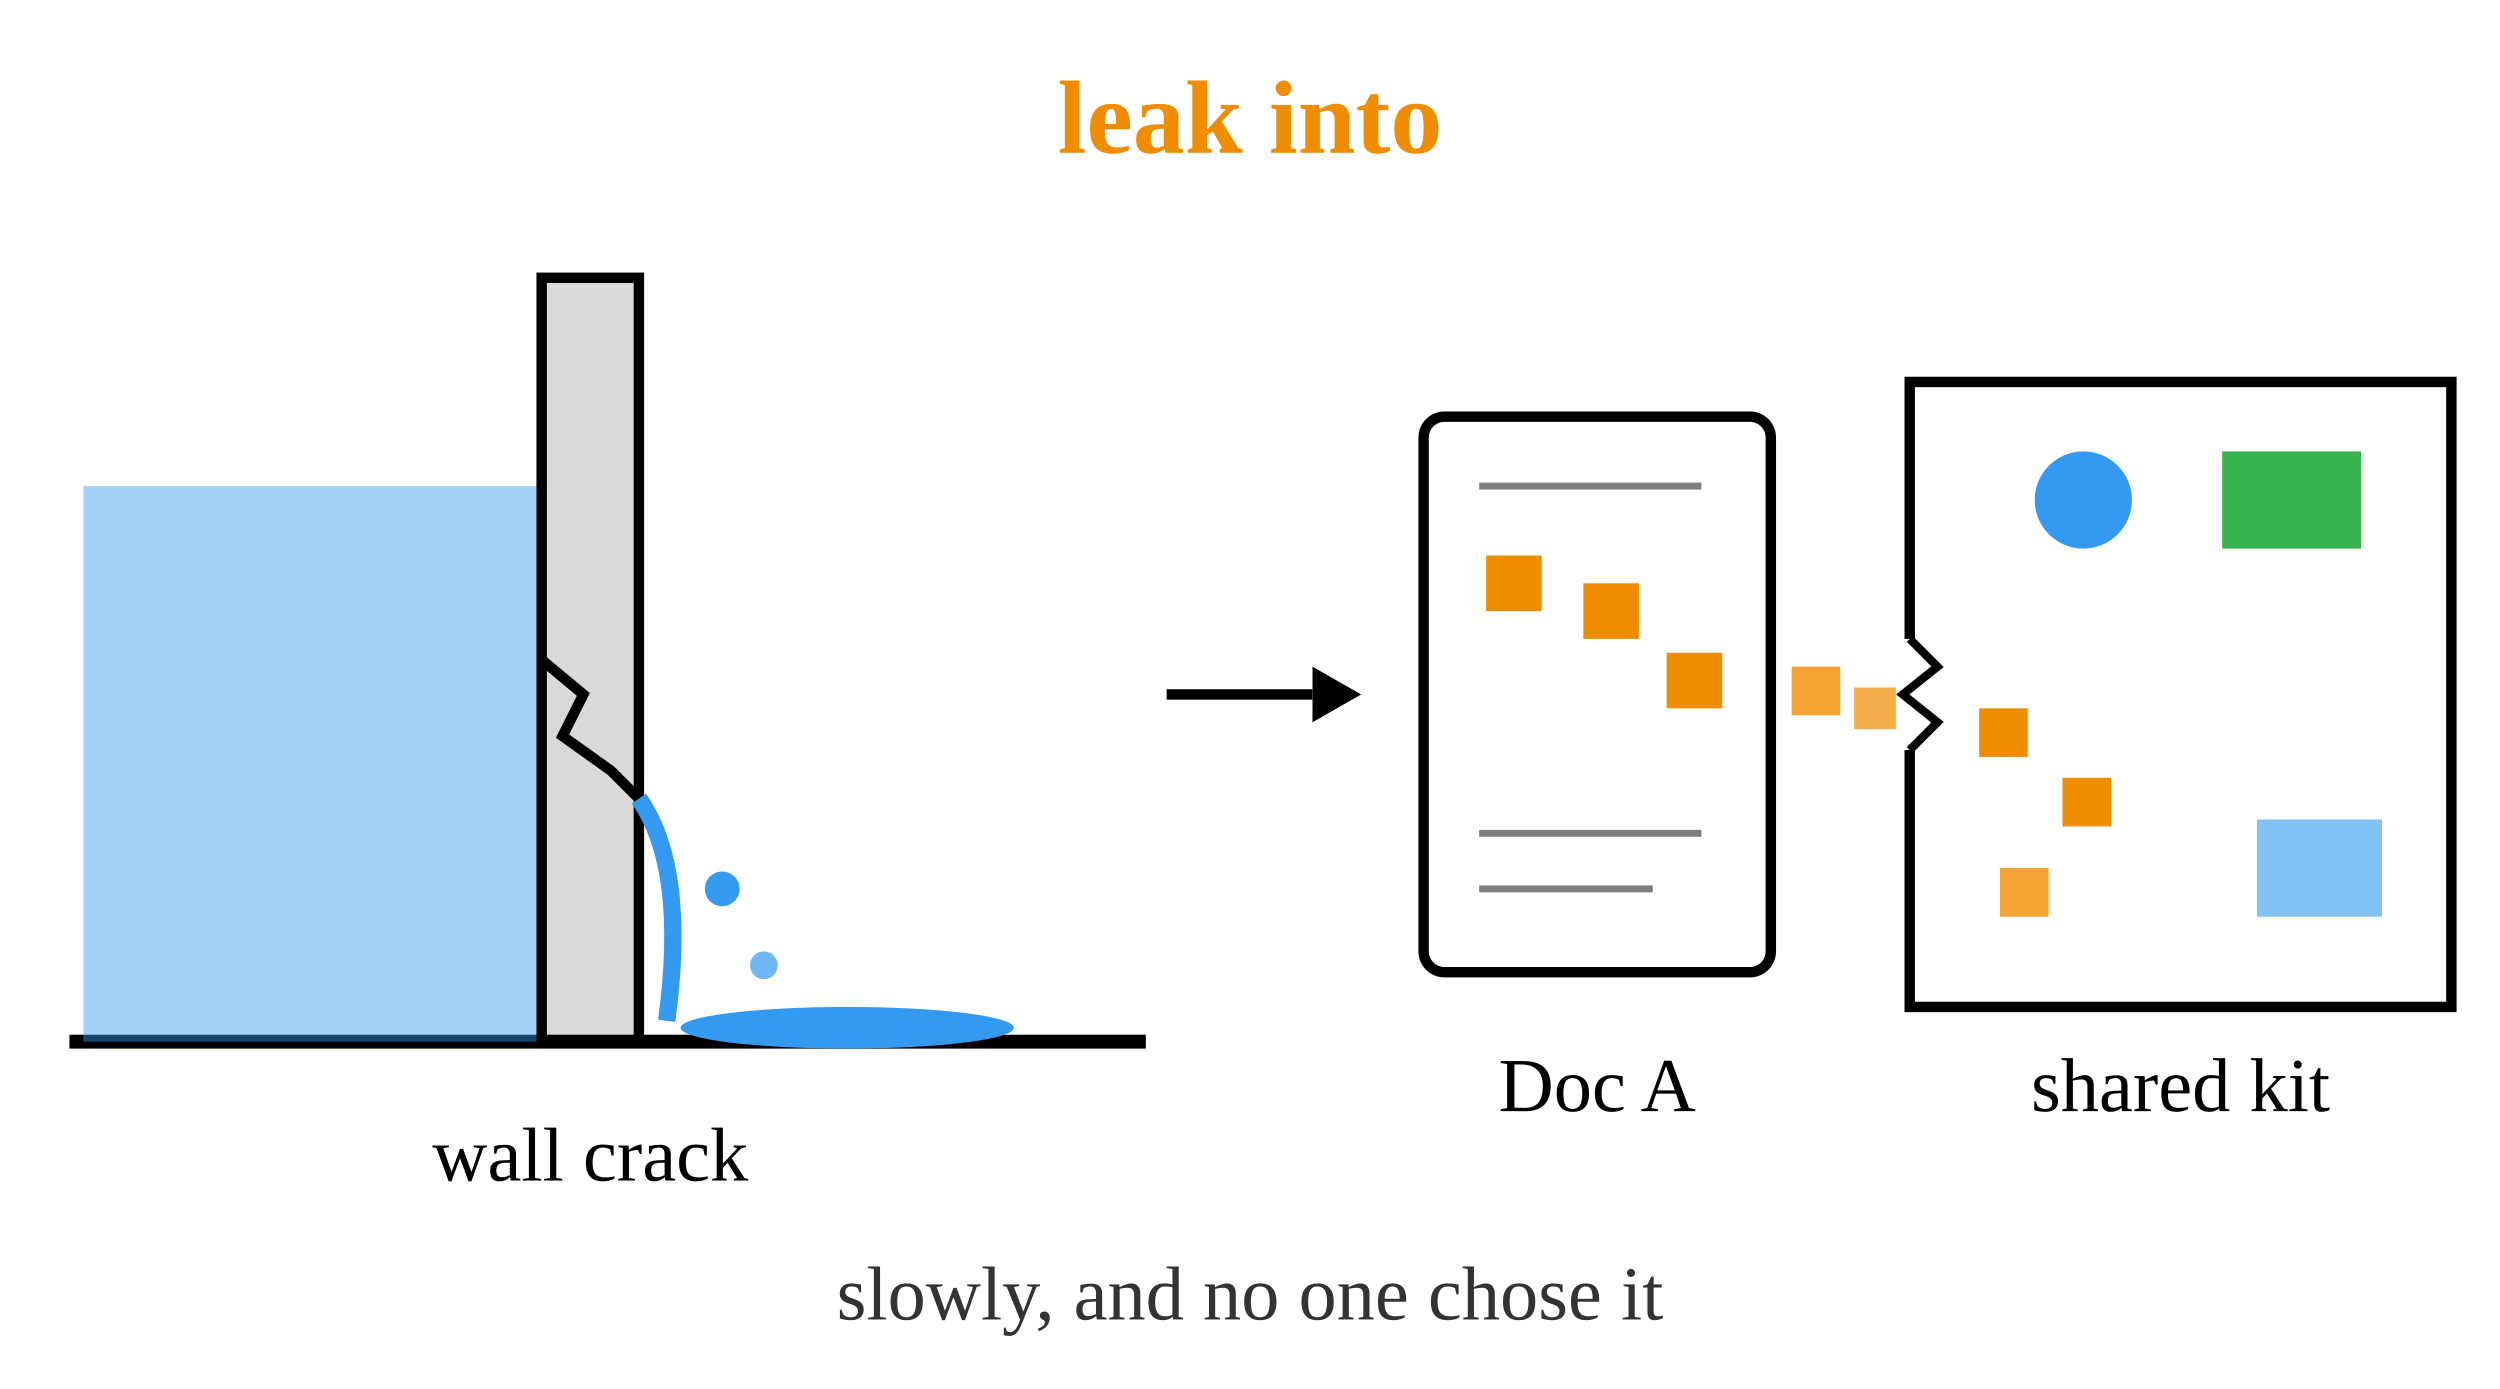
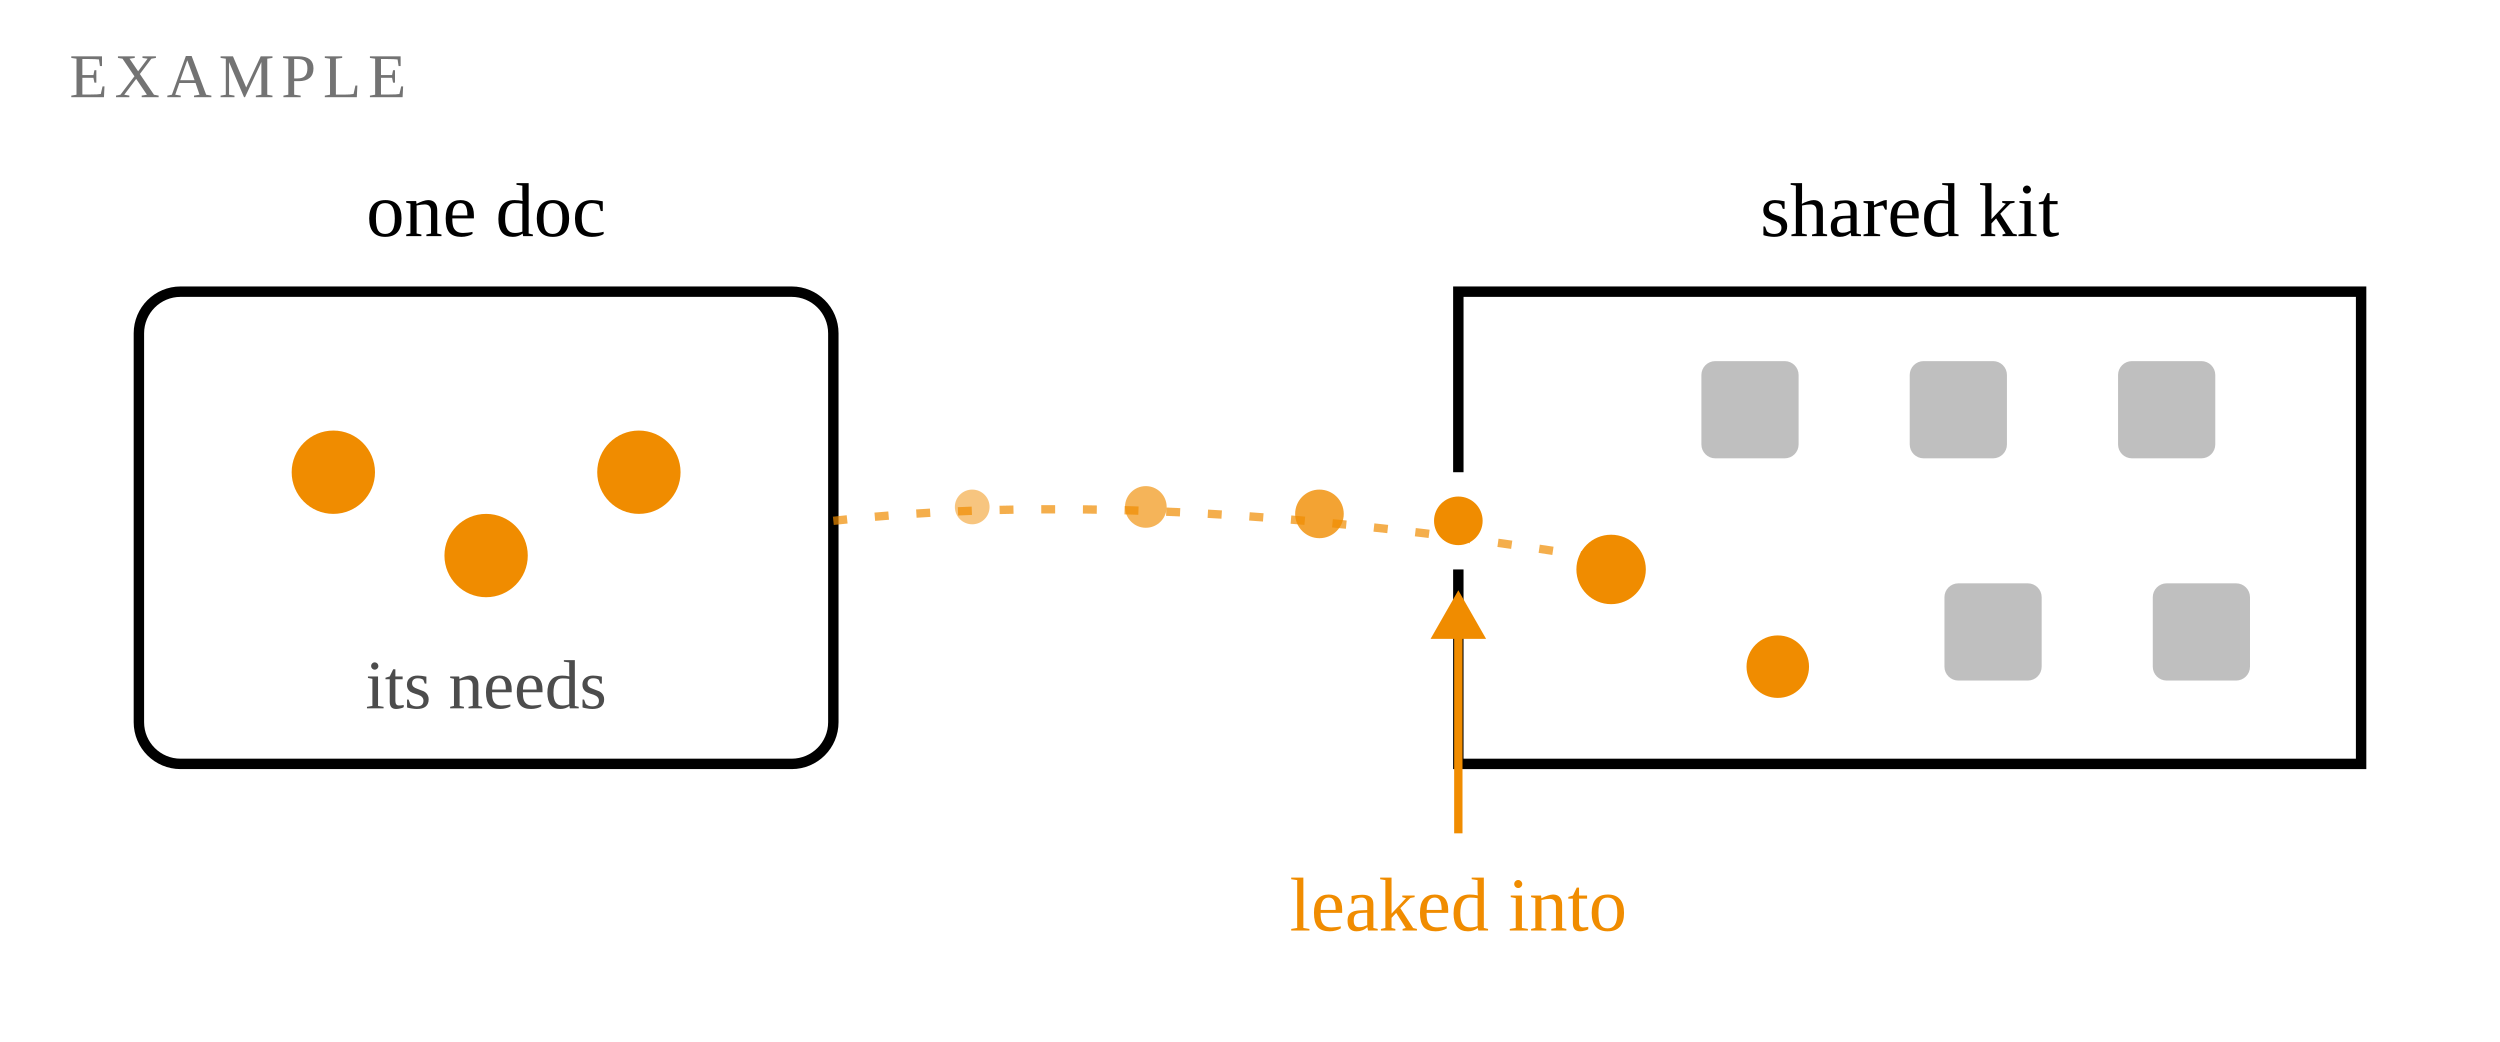
- <svg xmlns="http://www.w3.org/2000/svg" viewBox="0 0 360 200" width="100%" style="max-width:340px" font-family="inherit">
-   <text x="180" y="22" text-anchor="middle" font-size="15" font-weight="bold" fill="#f08c00">leak into</text>
-   <line x1="10" y1="150" x2="165" y2="150" stroke="currentColor" stroke-width="2" />
-   <rect x="12" y="70" width="66" height="80" fill="#339af0" fill-opacity="0.45" />
-   <rect x="78" y="40" width="14" height="110" fill="currentColor" fill-opacity="0.15" stroke="currentColor" stroke-width="1.5" />
-   <path d="M78 95 L84 100 L81 106 L88 111 L92 115" fill="none" stroke="currentColor" stroke-width="1.5" />
-   <path d="M92 115 Q99 125 96 147" fill="none" stroke="#339af0" stroke-width="2.5" />
-   <circle cx="104" cy="128" r="2.5" fill="#339af0" />
-   <circle cx="110" cy="139" r="2" fill="#339af0" fill-opacity="0.7" />
-   <ellipse cx="122" cy="148" rx="24" ry="3" fill="#339af0" />
-   <text x="85" y="170" text-anchor="middle" font-size="11" fill="currentColor">wall crack</text>
-   <line x1="168" y1="100" x2="189" y2="100" stroke="currentColor" stroke-width="1.5" />
-   <polygon points="189,96 196,100 189,104" fill="currentColor" />
-   <rect x="205" y="60" width="50" height="80" rx="3" fill="none" stroke="currentColor" stroke-width="1.5" />
-   <line x1="213" y1="70" x2="245" y2="70" stroke="currentColor" stroke-opacity="0.5" />
-   <line x1="213" y1="120" x2="245" y2="120" stroke="currentColor" stroke-opacity="0.5" />
-   <line x1="213" y1="128" x2="238" y2="128" stroke="currentColor" stroke-opacity="0.5" />
-   <rect x="214" y="80" width="8" height="8" fill="#f08c00" />
-   <rect x="228" y="84" width="8" height="8" fill="#f08c00" />
-   <rect x="240" y="94" width="8" height="8" fill="#f08c00" />
-   <rect x="258" y="96" width="7" height="7" fill="#f08c00" fill-opacity="0.8" />
-   <rect x="267" y="99" width="6" height="6" fill="#f08c00" fill-opacity="0.7" />
-   <path d="M275 92 L275 55 L353 55 L353 145 L275 145 L275 108" fill="none" stroke="currentColor" stroke-width="1.5" />
-   <path d="M275 92 L279 96 L274 100 L279 104 L275 108" fill="none" stroke="currentColor" stroke-width="1.2" />
-   <circle cx="300" cy="72" r="7" fill="#339af0" />
-   <rect x="320" y="65" width="20" height="14" fill="#37b24d" />
-   <rect x="325" y="118" width="18" height="14" fill="#339af0" fill-opacity="0.6" />
-   <rect x="285" y="102" width="7" height="7" fill="#f08c00" />
-   <rect x="297" y="112" width="7" height="7" fill="#f08c00" />
-   <rect x="288" y="125" width="7" height="7" fill="#f08c00" fill-opacity="0.8" />
-   <text x="230" y="160" text-anchor="middle" font-size="11" fill="currentColor">Doc A</text>
-   <text x="314" y="160" text-anchor="middle" font-size="11" fill="currentColor">shared kit</text>
-   <text x="180" y="190" text-anchor="middle" font-size="11" fill="currentColor" fill-opacity="0.8">slowly, and no one chose it</text>
+ <svg xmlns="http://www.w3.org/2000/svg" viewBox="0 0 360 150" width="100%" style="max-width:340px" font-family="inherit">
+   <text x="10" y="14" font-size="9" letter-spacing="1" fill="currentColor" fill-opacity=".55">EXAMPLE</text>
+   <text x="70" y="34" font-size="11" text-anchor="middle" fill="currentColor">one doc</text>
+   <rect x="20" y="42" width="100" height="68" rx="6" fill="none" stroke="currentColor" stroke-width="1.5" />
+   <circle cx="48" cy="68" r="6" fill="#f08c00" />
+   <circle cx="70" cy="80" r="6" fill="#f08c00" />
+   <circle cx="92" cy="68" r="6" fill="#f08c00" />
+   <text x="70" y="102" font-size="10" text-anchor="middle" fill="currentColor" fill-opacity=".7">its needs</text>
+   <text x="275" y="34" font-size="11" text-anchor="middle" fill="currentColor">shared kit</text>
+   <path d="M210 68 V42 H340 V110 H210 V82" fill="none" stroke="currentColor" stroke-width="1.5" />
+   <rect x="245" y="52" width="14" height="14" rx="2" fill="currentColor" fill-opacity=".25" />
+   <rect x="275" y="52" width="14" height="14" rx="2" fill="currentColor" fill-opacity=".25" />
+   <rect x="305" y="52" width="14" height="14" rx="2" fill="currentColor" fill-opacity=".25" />
+   <rect x="280" y="84" width="14" height="14" rx="2" fill="currentColor" fill-opacity=".25" />
+   <rect x="310" y="84" width="14" height="14" rx="2" fill="currentColor" fill-opacity=".25" />
+   <path d="M120 75 Q165 70 228 80" fill="none" stroke="#f08c00" stroke-width="1.2" stroke-dasharray="2 4" stroke-opacity=".7" />
+   <circle cx="140" cy="73" r="2.5" fill="#f08c00" fill-opacity=".5" />
+   <circle cx="165" cy="73" r="3" fill="#f08c00" fill-opacity=".65" />
+   <circle cx="190" cy="74" r="3.5" fill="#f08c00" fill-opacity=".8" />
+   <circle cx="210" cy="75" r="3.5" fill="#f08c00" />
+   <circle cx="232" cy="82" r="5" fill="#f08c00" />
+   <circle cx="256" cy="96" r="4.5" fill="#f08c00" />
+   <line x1="210" y1="120" x2="210" y2="90" stroke="#f08c00" stroke-width="1.2" />
+   <polygon points="206,92 214,92 210,85" fill="#f08c00" />
+   <text x="210" y="134" font-size="11" text-anchor="middle" fill="#f08c00">leaked into</text>
</svg>
